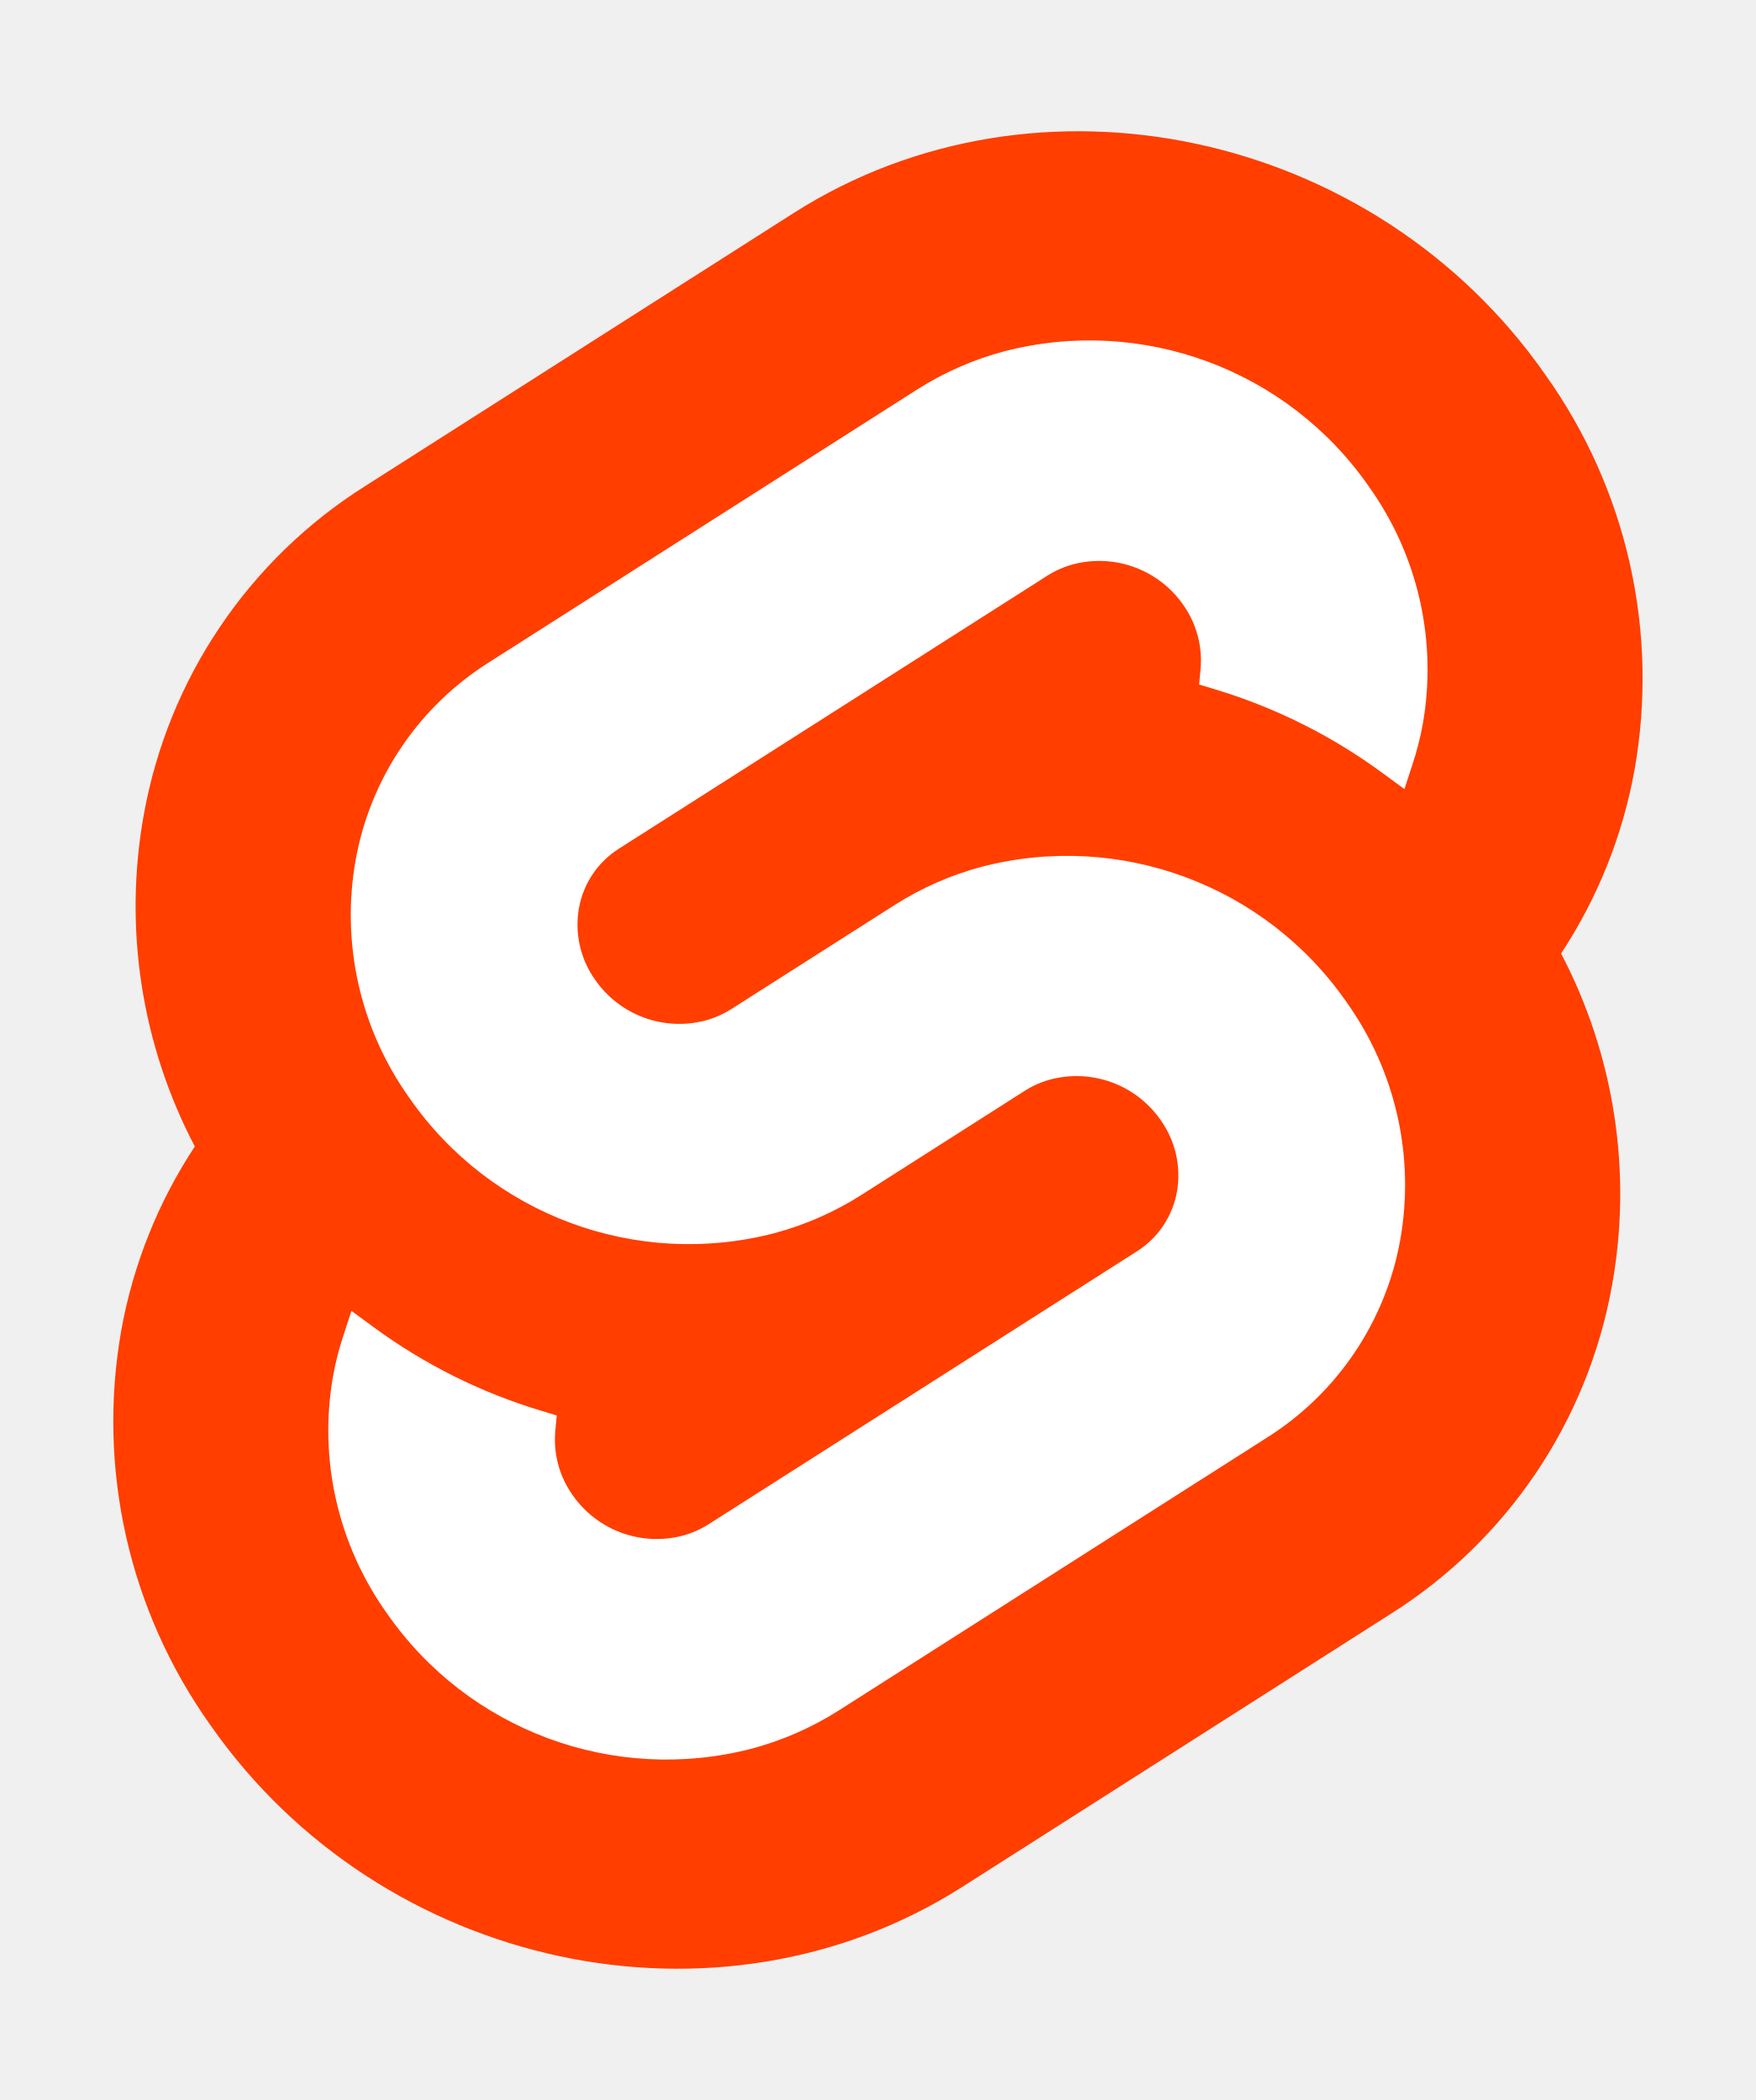
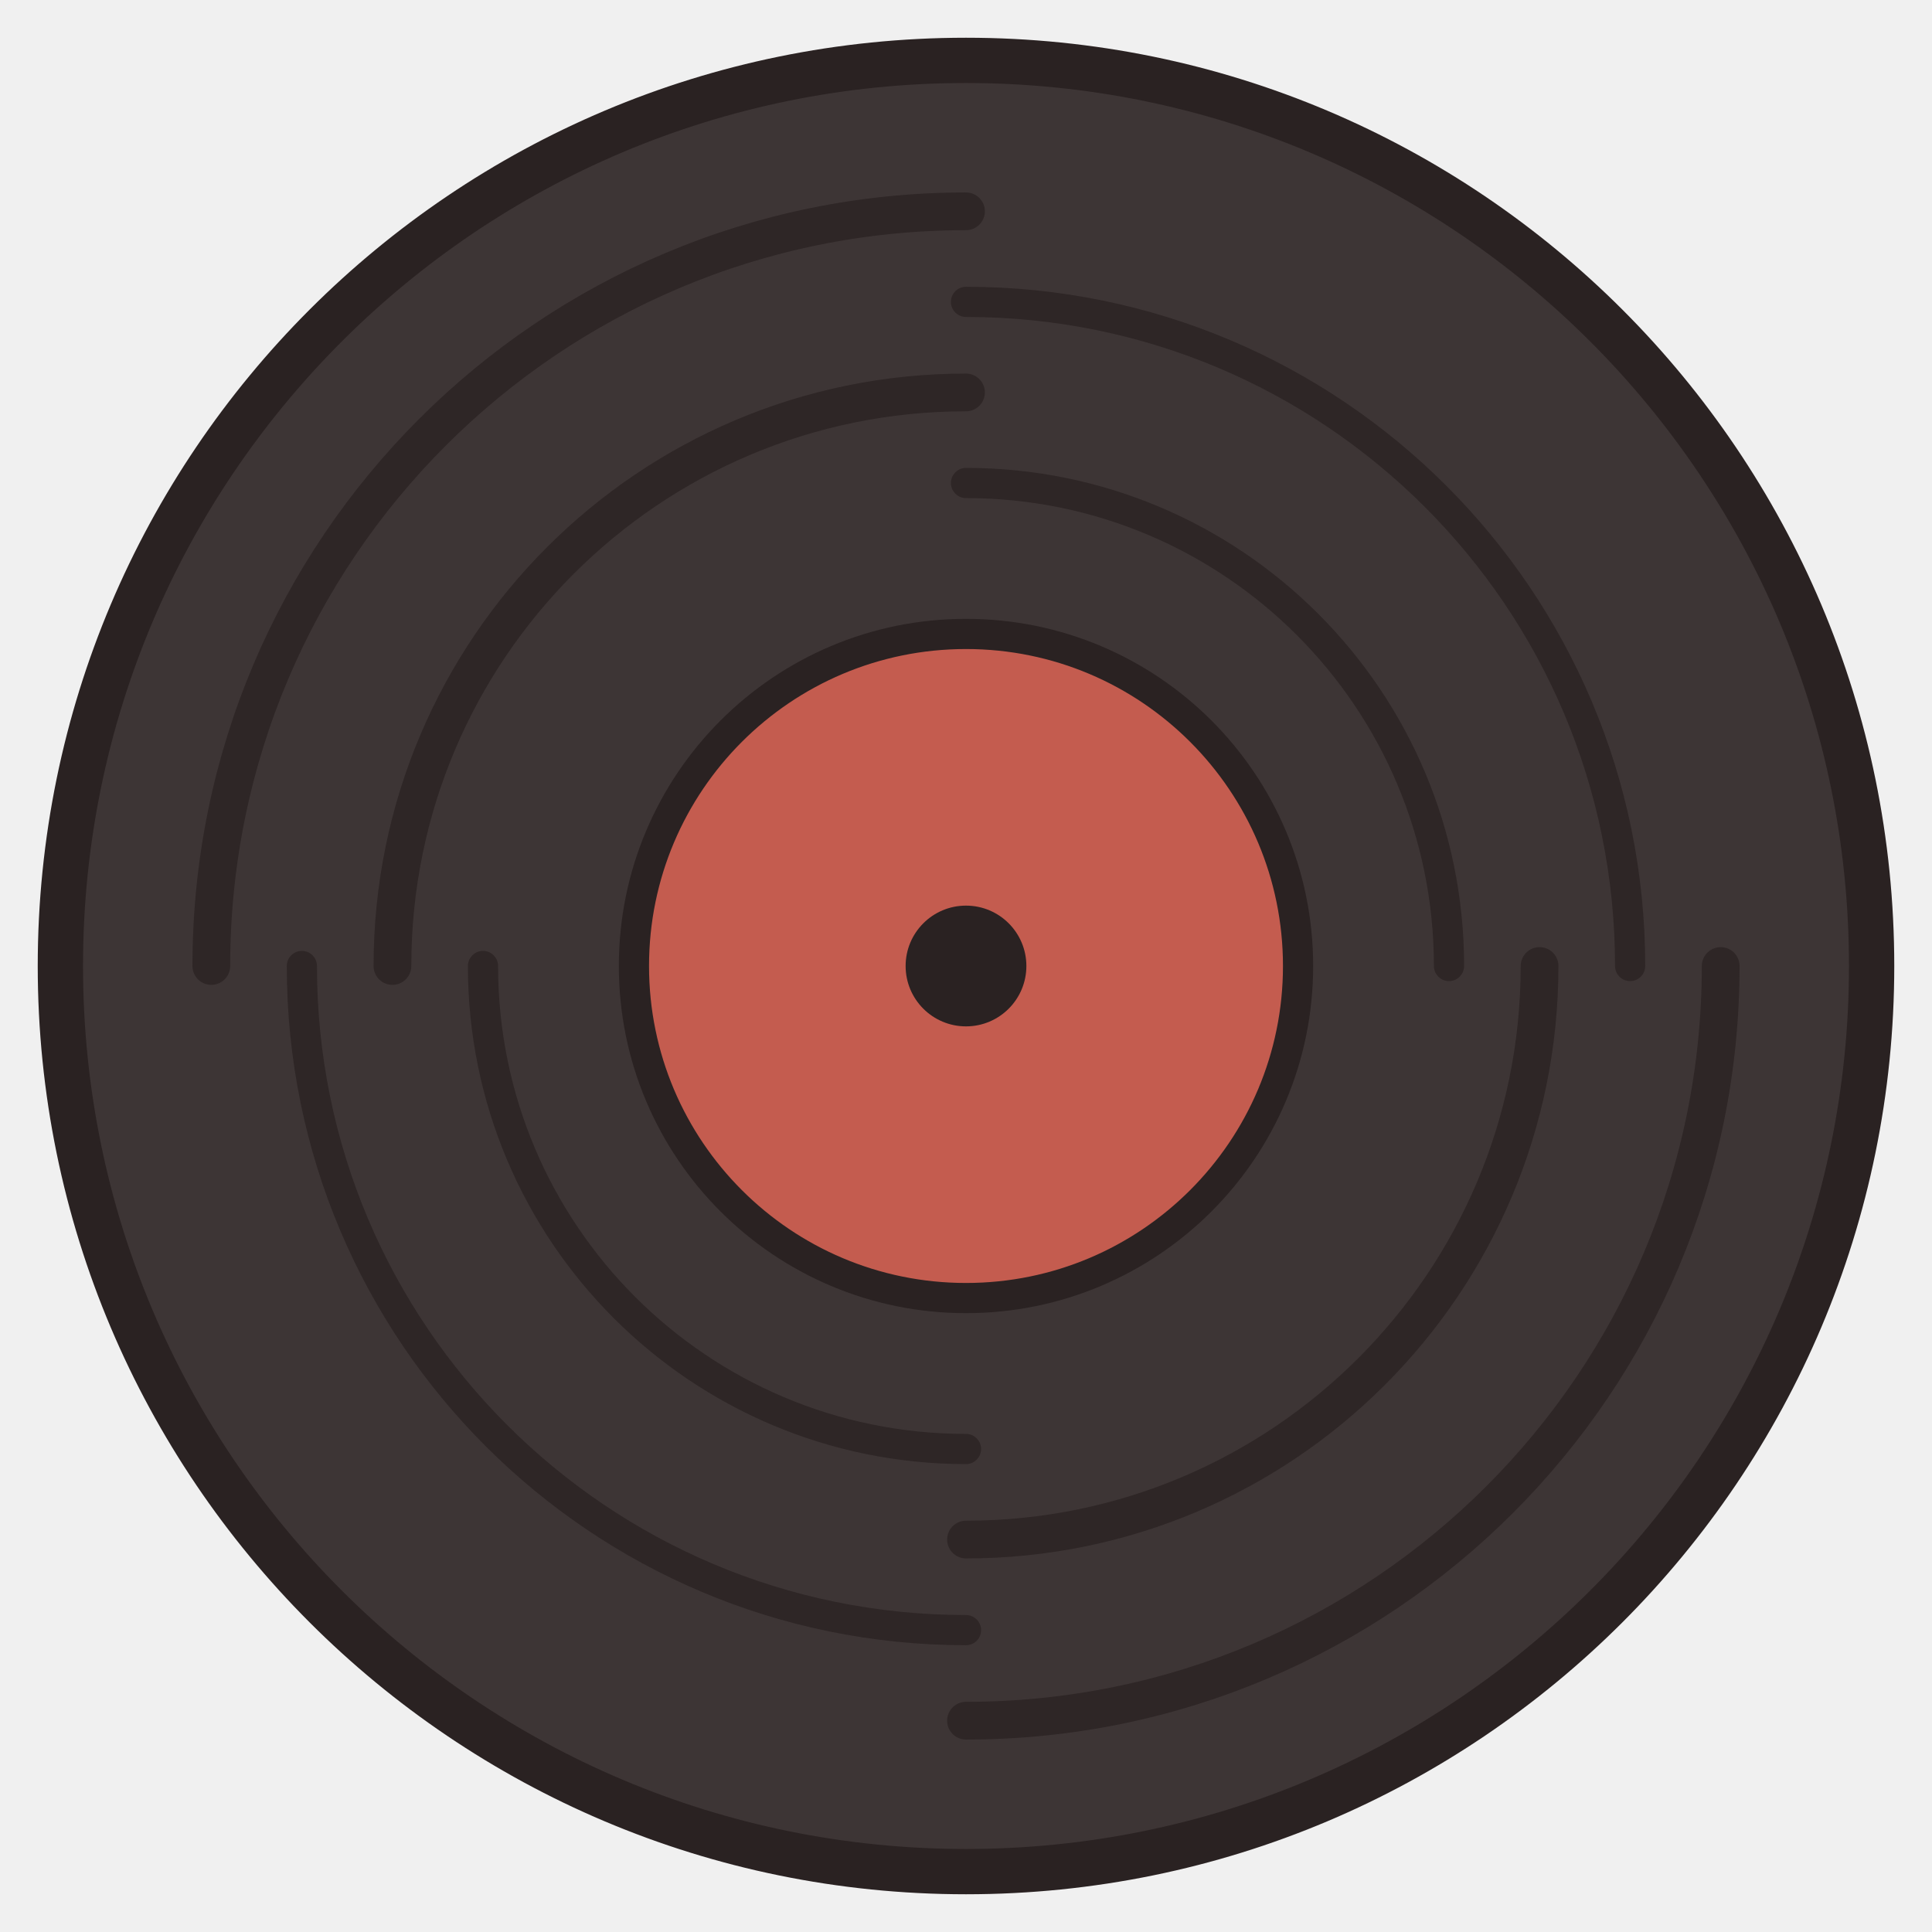
- <svg xmlns="http://www.w3.org/2000/svg" width="107" height="128" viewBox="0 0 107 128">
-   <path d="M94.157 22.819c-10.4-14.885-30.94-19.297-45.792-9.835L22.282 29.608A29.92 29.92 0 0 0 8.764 49.65a31.5 31.5 0 0 0 3.108 20.231 30 30 0 0 0-4.477 11.183 31.9 31.9 0 0 0 5.448 24.116c10.402 14.887 30.942 19.297 45.791 9.835l26.083-16.624A29.92 29.92 0 0 0 98.235 78.35a31.53 31.53 0 0 0-3.105-20.232 30 30 0 0 0 4.474-11.182 31.88 31.88 0 0 0-5.447-24.116" style="fill:#ff3e00" />
-   <path d="M45.817 106.582a20.72 20.72 0 0 1-22.237-8.243 19.17 19.17 0 0 1-3.277-14.503 18 18 0 0 1 .624-2.435l.49-1.498 1.337.981a33.6 33.6 0 0 0 10.203 5.098l.97.294-.09.968a5.85 5.85 0 0 0 1.052 3.878 6.24 6.24 0 0 0 6.695 2.485 5.8 5.8 0 0 0 1.603-.704L69.27 76.28a5.43 5.43 0 0 0 2.45-3.631 5.8 5.8 0 0 0-.987-4.371 6.24 6.24 0 0 0-6.698-2.487 5.7 5.7 0 0 0-1.6.704l-9.953 6.345a19 19 0 0 1-5.296 2.326 20.72 20.72 0 0 1-22.237-8.243 19.17 19.17 0 0 1-3.277-14.502 17.99 17.99 0 0 1 8.13-12.052l26.081-16.623a19 19 0 0 1 5.3-2.329 20.72 20.72 0 0 1 22.237 8.243 19.17 19.17 0 0 1 3.277 14.503 18 18 0 0 1-.624 2.435l-.49 1.498-1.337-.98a33.6 33.6 0 0 0-10.203-5.1l-.97-.294.09-.968a5.86 5.86 0 0 0-1.052-3.878 6.24 6.24 0 0 0-6.696-2.485 5.8 5.8 0 0 0-1.602.704L37.73 51.72a5.42 5.42 0 0 0-2.449 3.63 5.79 5.79 0 0 0 .986 4.372 6.24 6.24 0 0 0 6.698 2.486 5.8 5.8 0 0 0 1.602-.704l9.952-6.342a19 19 0 0 1 5.295-2.328 20.72 20.72 0 0 1 22.237 8.242 19.17 19.17 0 0 1 3.277 14.503 18 18 0 0 1-8.13 12.053l-26.081 16.622a19 19 0 0 1-5.3 2.328" style="fill:#fff" />
+ <svg xmlns="http://www.w3.org/2000/svg" width="128" height="128" viewBox="0 0 128 128">
+   <circle cx="64" cy="64" r="60" fill="#3d3535" stroke="#2a2222" stroke-width="3" />
+   <path d="M 14 64 A 50 50 0 0 1 64 14" fill="none" stroke="#2e2626" stroke-width="2.5" stroke-linecap="round" />
+   <path d="M 114 64 A 50 50 0 0 1 64 114" fill="none" stroke="#2e2626" stroke-width="2.5" stroke-linecap="round" />
+   <path d="M 64 20 A 44 44 0 0 1 108 64" fill="none" stroke="#2e2626" stroke-width="2" stroke-linecap="round" />
+   <path d="M 64 108 A 44 44 0 0 1 20 64" fill="none" stroke="#2e2626" stroke-width="2" stroke-linecap="round" />
+   <path d="M 26 64 A 38 38 0 0 1 64 26" fill="none" stroke="#2e2626" stroke-width="2.5" stroke-linecap="round" />
+   <path d="M 102 64 A 38 38 0 0 1 64 102" fill="none" stroke="#2e2626" stroke-width="2.5" stroke-linecap="round" />
+   <path d="M 64 32 A 32 32 0 0 1 96 64" fill="none" stroke="#2e2626" stroke-width="2" stroke-linecap="round" />
+   <path d="M 64 96 A 32 32 0 0 1 32 64" fill="none" stroke="#2e2626" stroke-width="2" stroke-linecap="round" />
+   <circle cx="64" cy="64" r="22" fill="#c45c4f" stroke="#2a2222" stroke-width="2" />
+   <circle cx="64" cy="64" r="4" fill="#2a2222" />
</svg>
